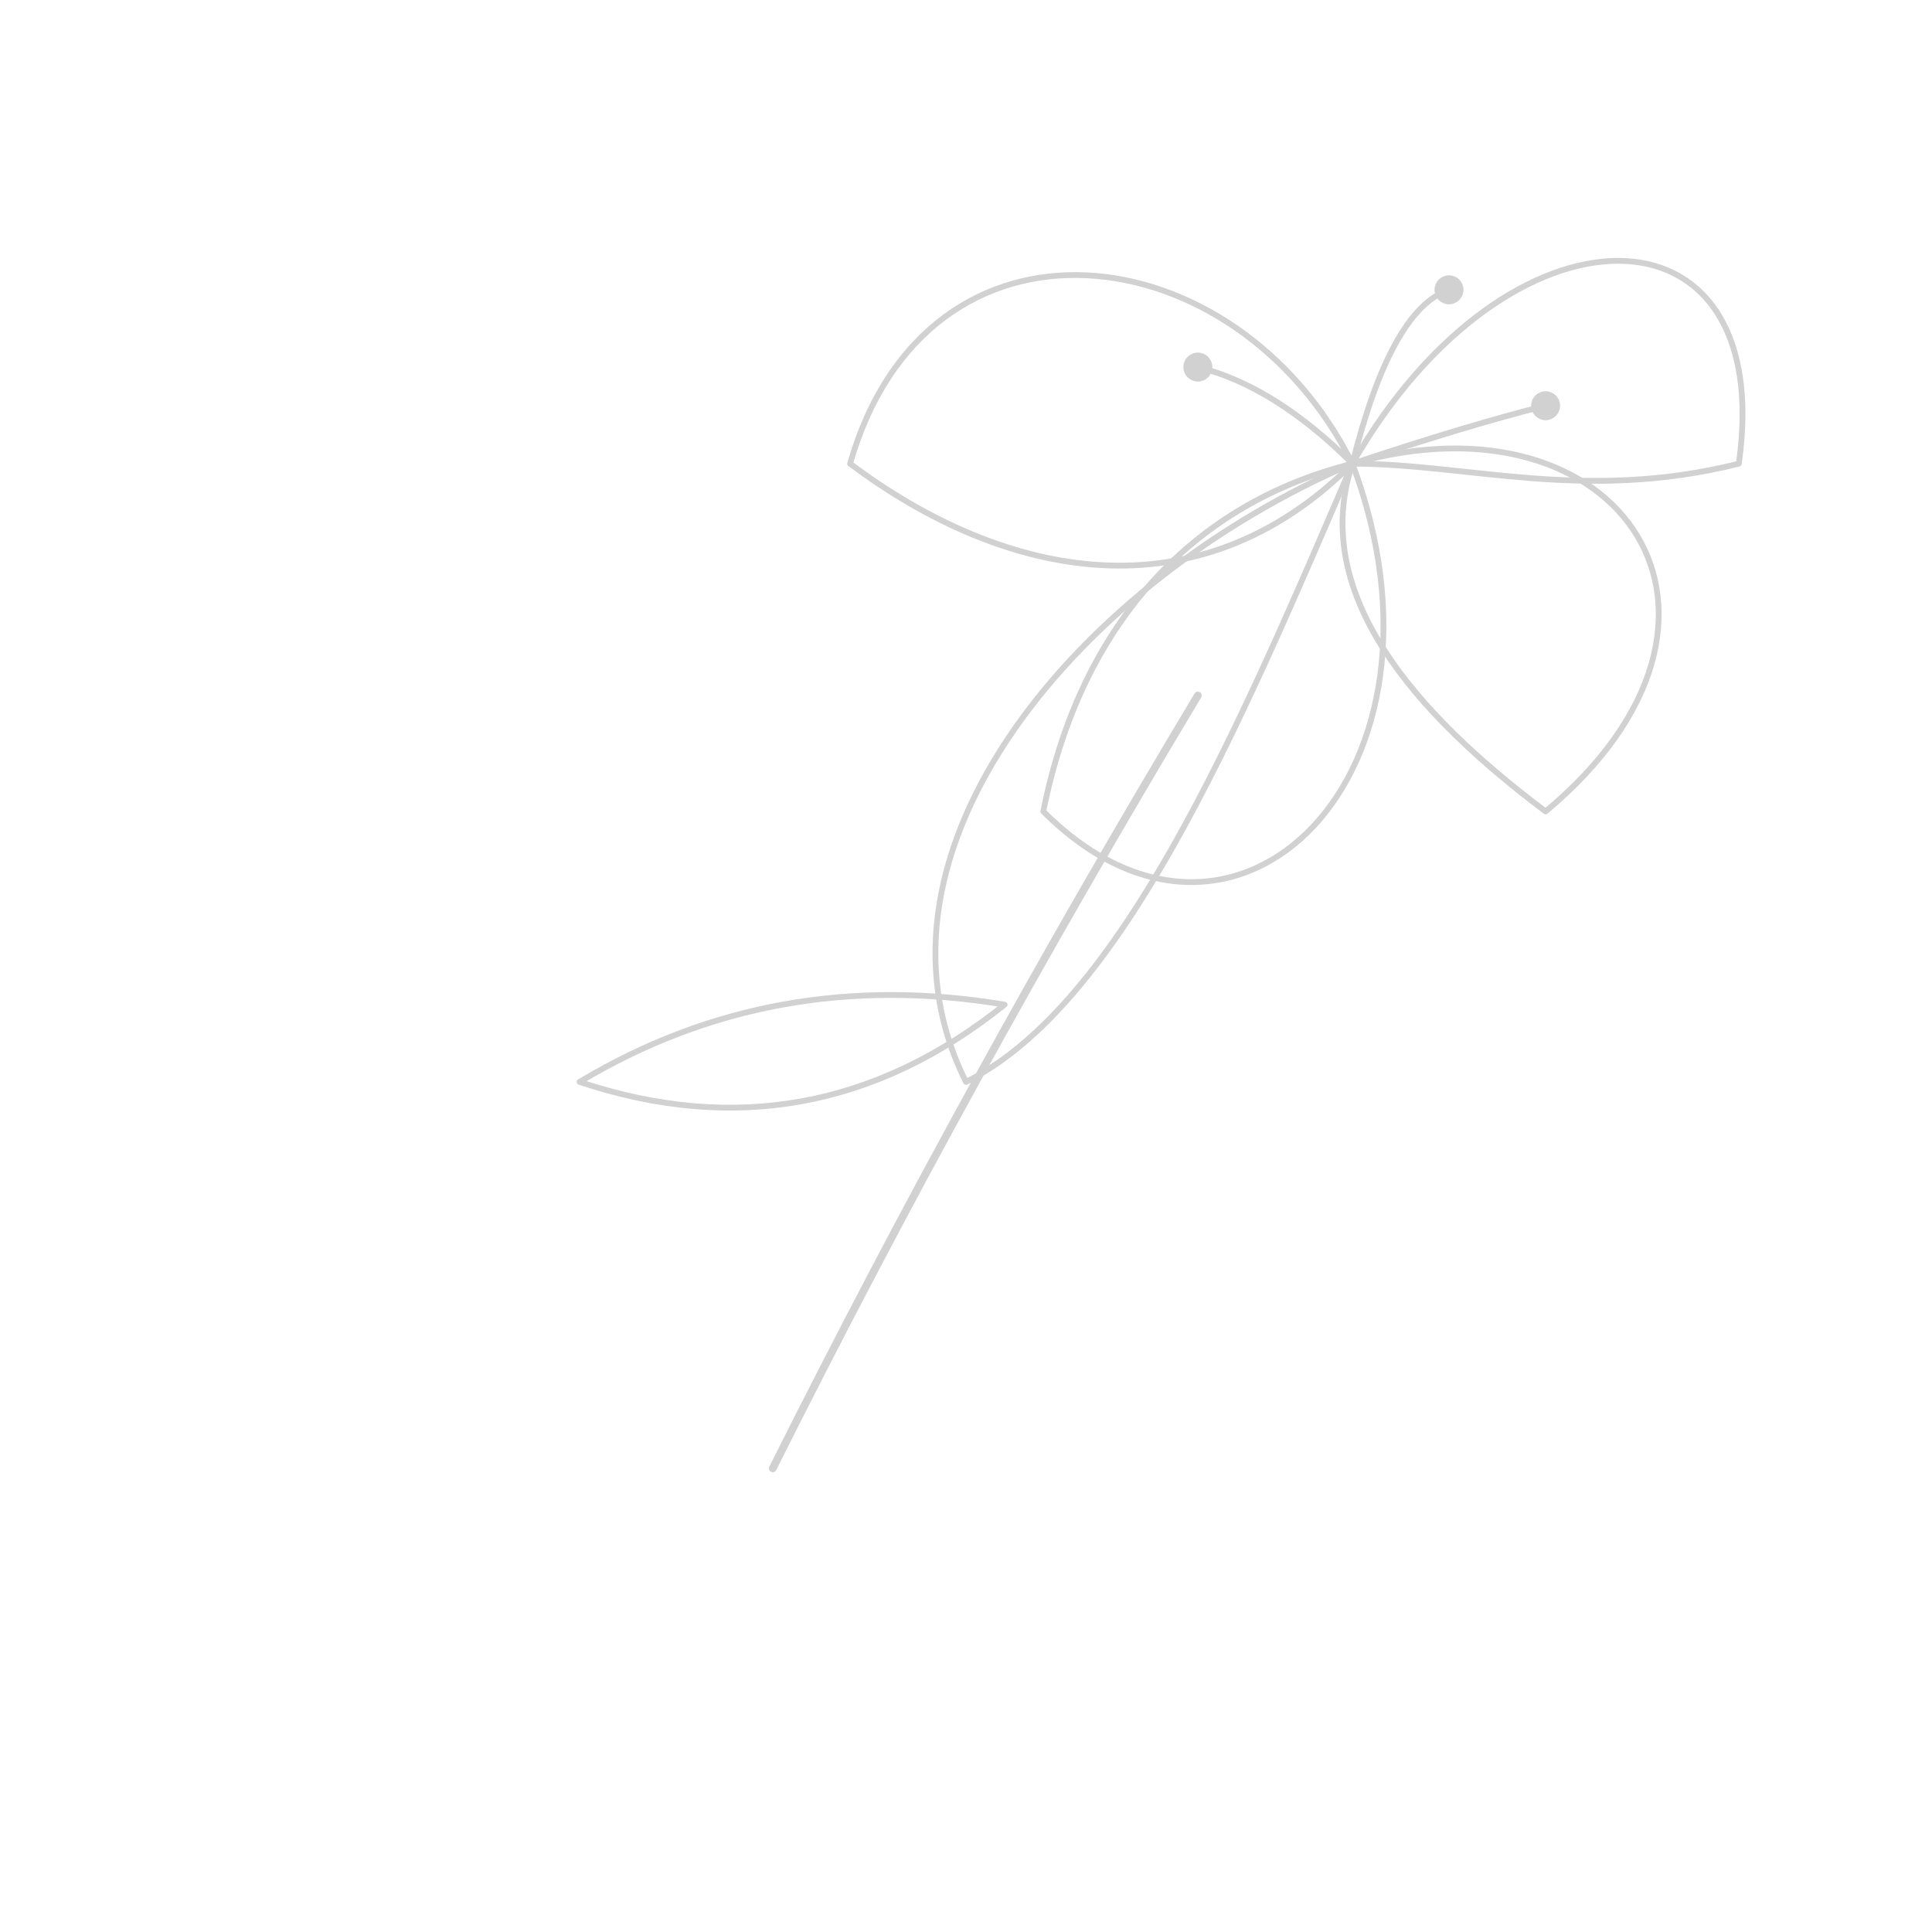
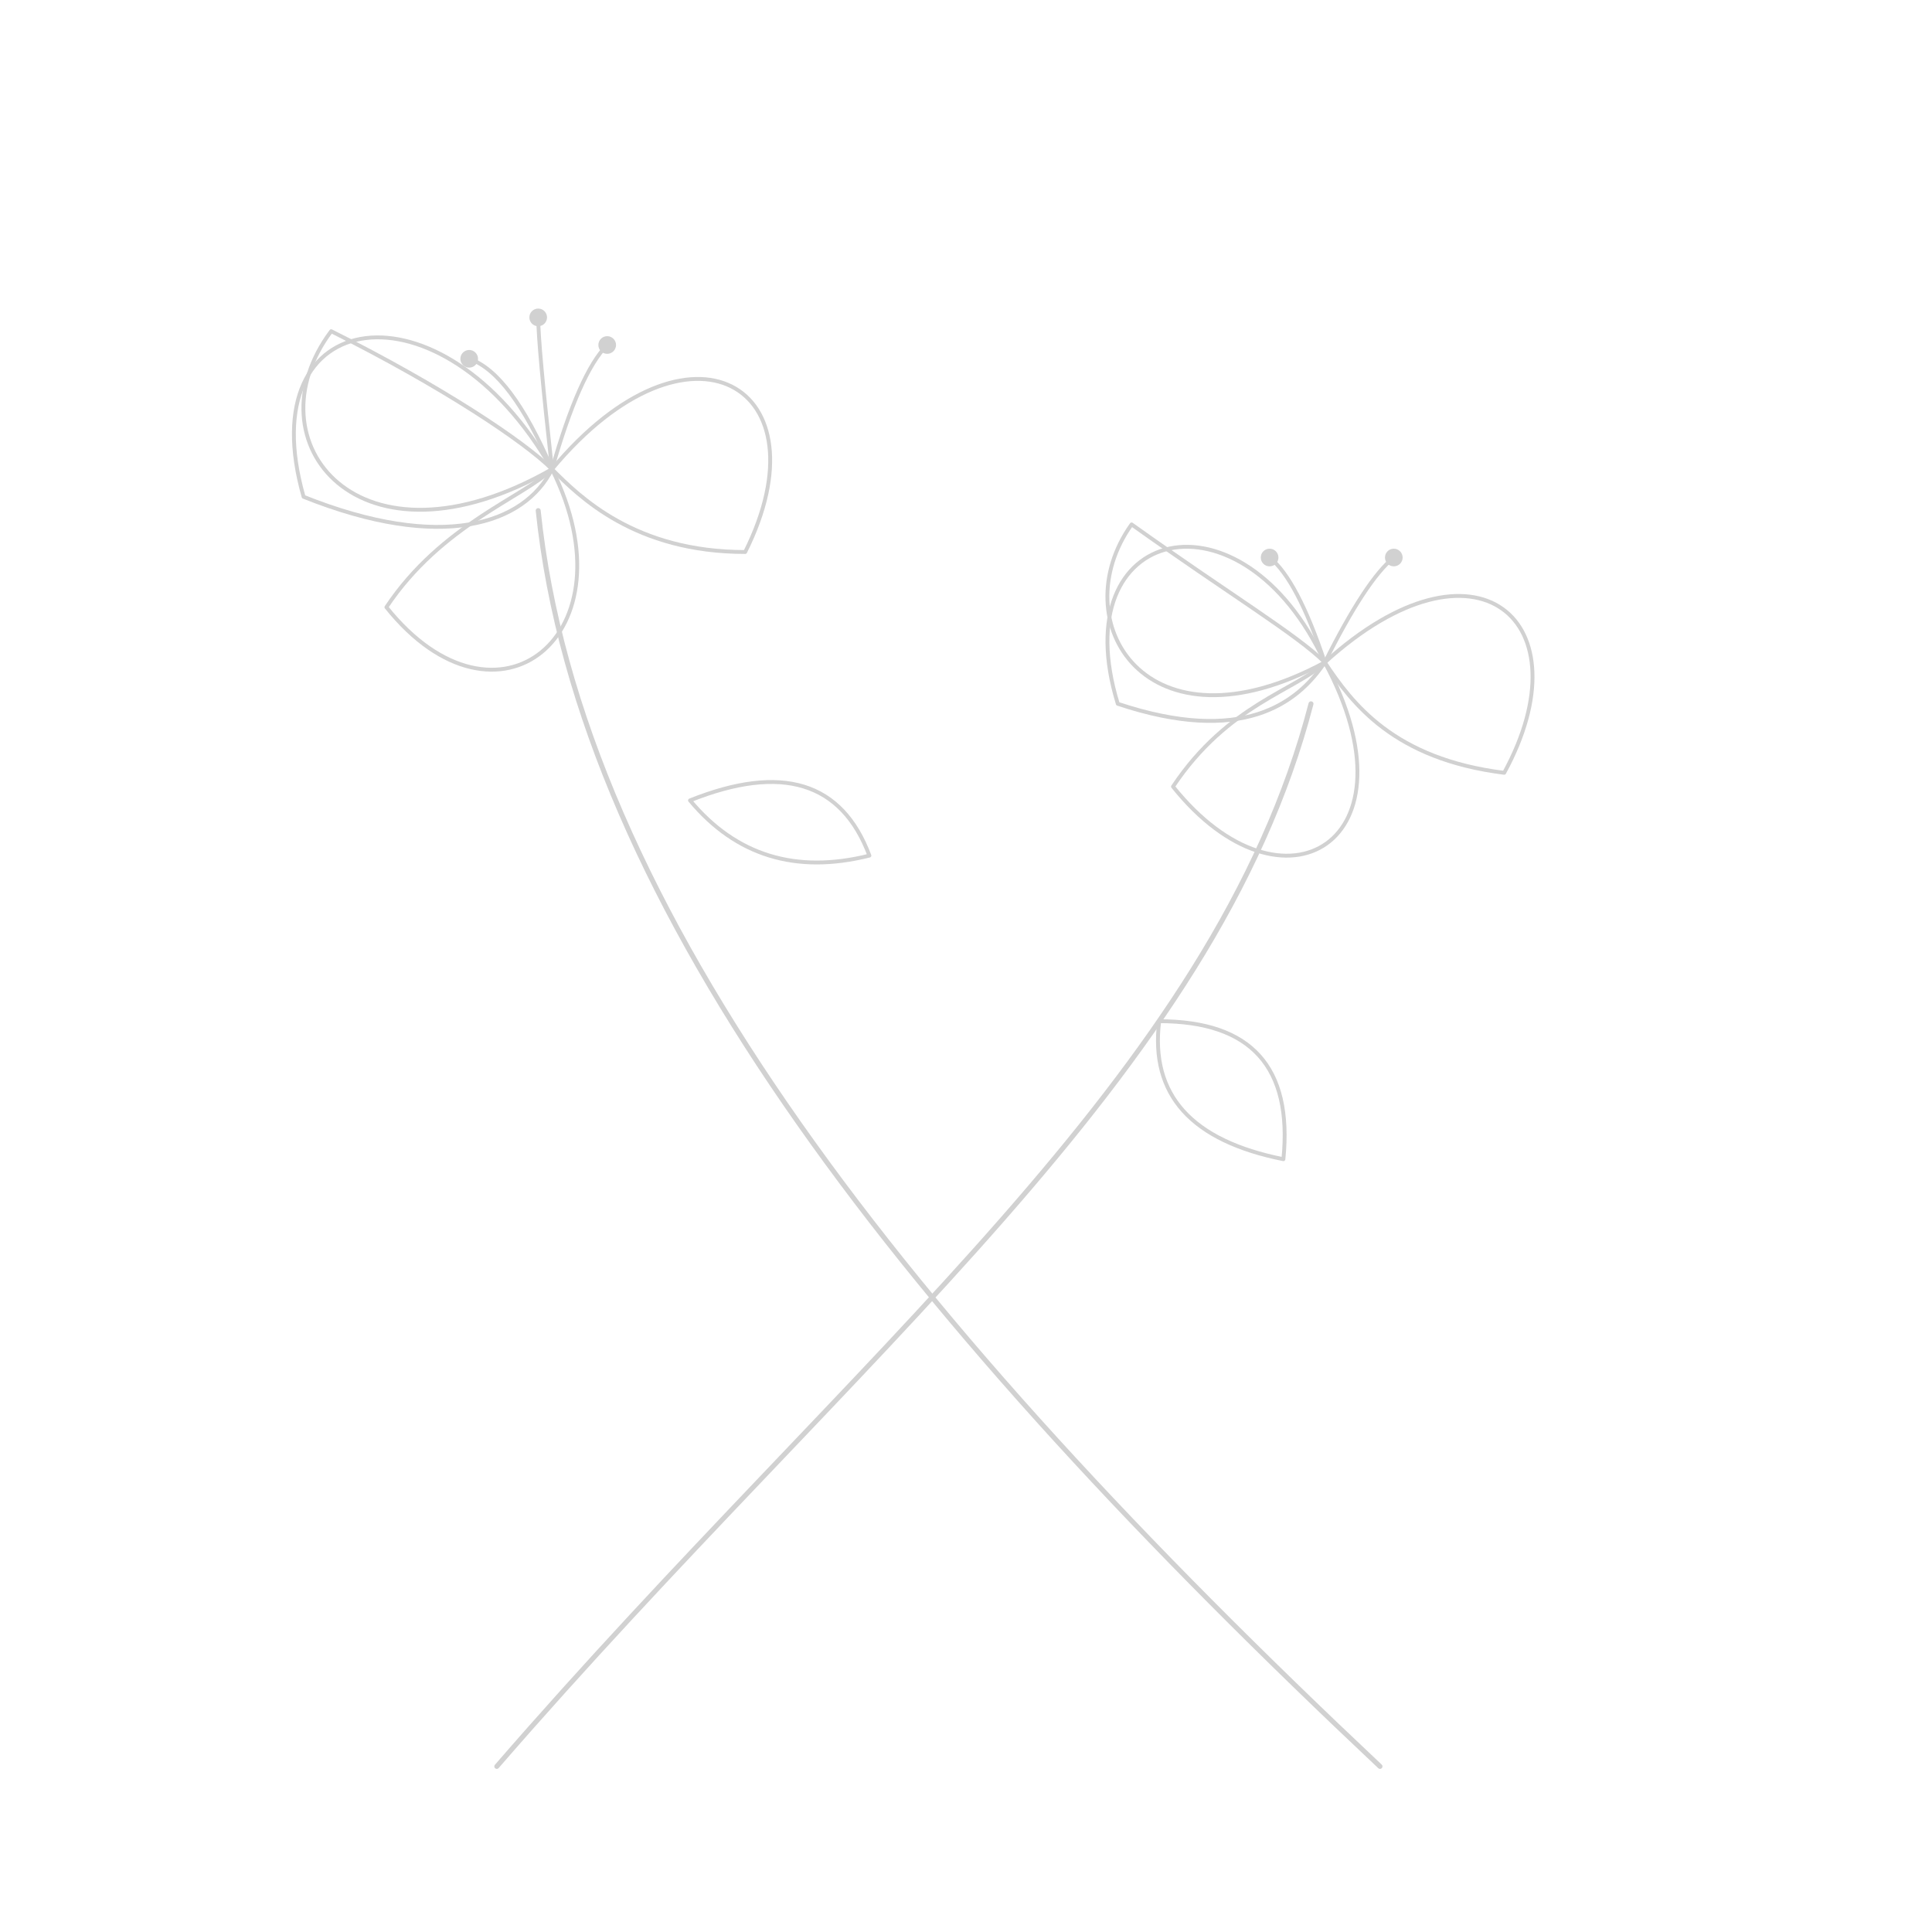
- <svg xmlns="http://www.w3.org/2000/svg" viewBox="0 0 500 500" width="100%" height="100%" opacity="0.18">
-   <g fill="none" stroke="#000000" stroke-width="1.5" stroke-linecap="round" stroke-linejoin="round">
-     <path d="M 350 120 C 320 60, 240 50, 220 120 C 260 150, 310 160, 350 120 Z" />
-     <path d="M 350 120 C 420 100, 460 160, 400 210 C 360 180, 340 150, 350 120 Z" />
-     <path d="M 350 120 C 380 200, 320 260, 270 210 C 280 160, 310 130, 350 120 Z" />
-     <path d="M 350 120 C 280 150, 220 220, 250 280 C 290 260, 320 190, 350 120 Z" />
-     <path d="M 350 120 C 390 50, 460 50, 450 120 C 410 130, 380 120, 350 120 Z" />
-     <path d="M 350 120 Q 330 100 310 95" />
-     <path d="M 350 120 Q 360 80 375 75" />
-     <path d="M 350 120 Q 380 110 400 105" />
-     <circle cx="310" cy="95" r="3" fill="#000" />
-     <circle cx="375" cy="75" r="3" fill="#000" />
-     <circle cx="400" cy="105" r="3" fill="#000" />
-     <path d="M 310 180 Q 250 280 200 380" stroke-width="2" />
-     <path d="M 260 260 Q 200 250 150 280 Q 210 300 260 260 Z" />
+ <svg xmlns="http://www.w3.org/2000/svg" viewBox="0 0 700 700" width="100%" height="100%" opacity="0.18">
+   <g fill="none" stroke="#000000" stroke-width="1.4" stroke-linecap="round" stroke-linejoin="round">
+     <g transform="translate(200, 170)">
+       <path d="M 0 0 C -40 -70, -110 -60, -90 10 C -40 30, -10 20, 0 0 Z" />
+       <path d="M 0 0 C 50 -60, 100 -30, 70 30 C 30 30, 10 10, 0 0 Z" />
+       <path d="M 0 0 C 30 60, -20 100, -60 50 C -40 20, -10 10, 0 0 Z" />
+       <path d="M 0 0 C -70 40, -110 -10, -80 -50 C -40 -30, -10 -10, 0 0 Z" />
+       <path d="M 0 0 Q -15 -35 -30 -40" />
+       <path d="M 0 0 Q 10 -35 20 -45" />
+       <path d="M 0 0 Q -5 -45 -5 -55" />
+       <circle cx="-30" cy="-40" r="2.5" fill="#000" />
+       <circle cx="20" cy="-45" r="2.5" fill="#000" />
+       <circle cx="-5" cy="-55" r="2.5" fill="#000" />
+     </g>
+     <g transform="translate(480, 240)">
+       <path d="M 0 0 C -30 -65, -95 -50, -75 15 C -30 30, -10 15, 0 0 Z" />
+       <path d="M 0 0 C 55 -50, 95 -15, 65 40 C 25 35, 10 15, 0 0 Z" />
+       <path d="M 0 0 C 35 65, -15 95, -55 45 C -35 15, -10 10, 0 0 Z" />
+       <path d="M 0 0 C -65 35, -95 -15, -70 -50 C -35 -25, -10 -10, 0 0 Z" />
+       <path d="M 0 0 Q -10 -30 -20 -38" />
+       <path d="M 0 0 Q 15 -30 25 -38" />
+       <circle cx="-20" cy="-38" r="2.5" fill="#000" />
+       <circle cx="25" cy="-38" r="2.5" fill="#000" />
+     </g>
+     <path d="M 195 185 C 210 330, 330 480, 500 640" stroke-width="1.8" />
+     <path d="M 250 290 Q 300 270, 315 310 Q 275 320, 250 290 Z" />
+     <path d="M 475 255 C 440 390, 310 490, 180 640" stroke-width="1.8" />
+     <path d="M 420 370 Q 470 370, 465 420 Q 415 410, 420 370 Z" />
  </g>
</svg>
